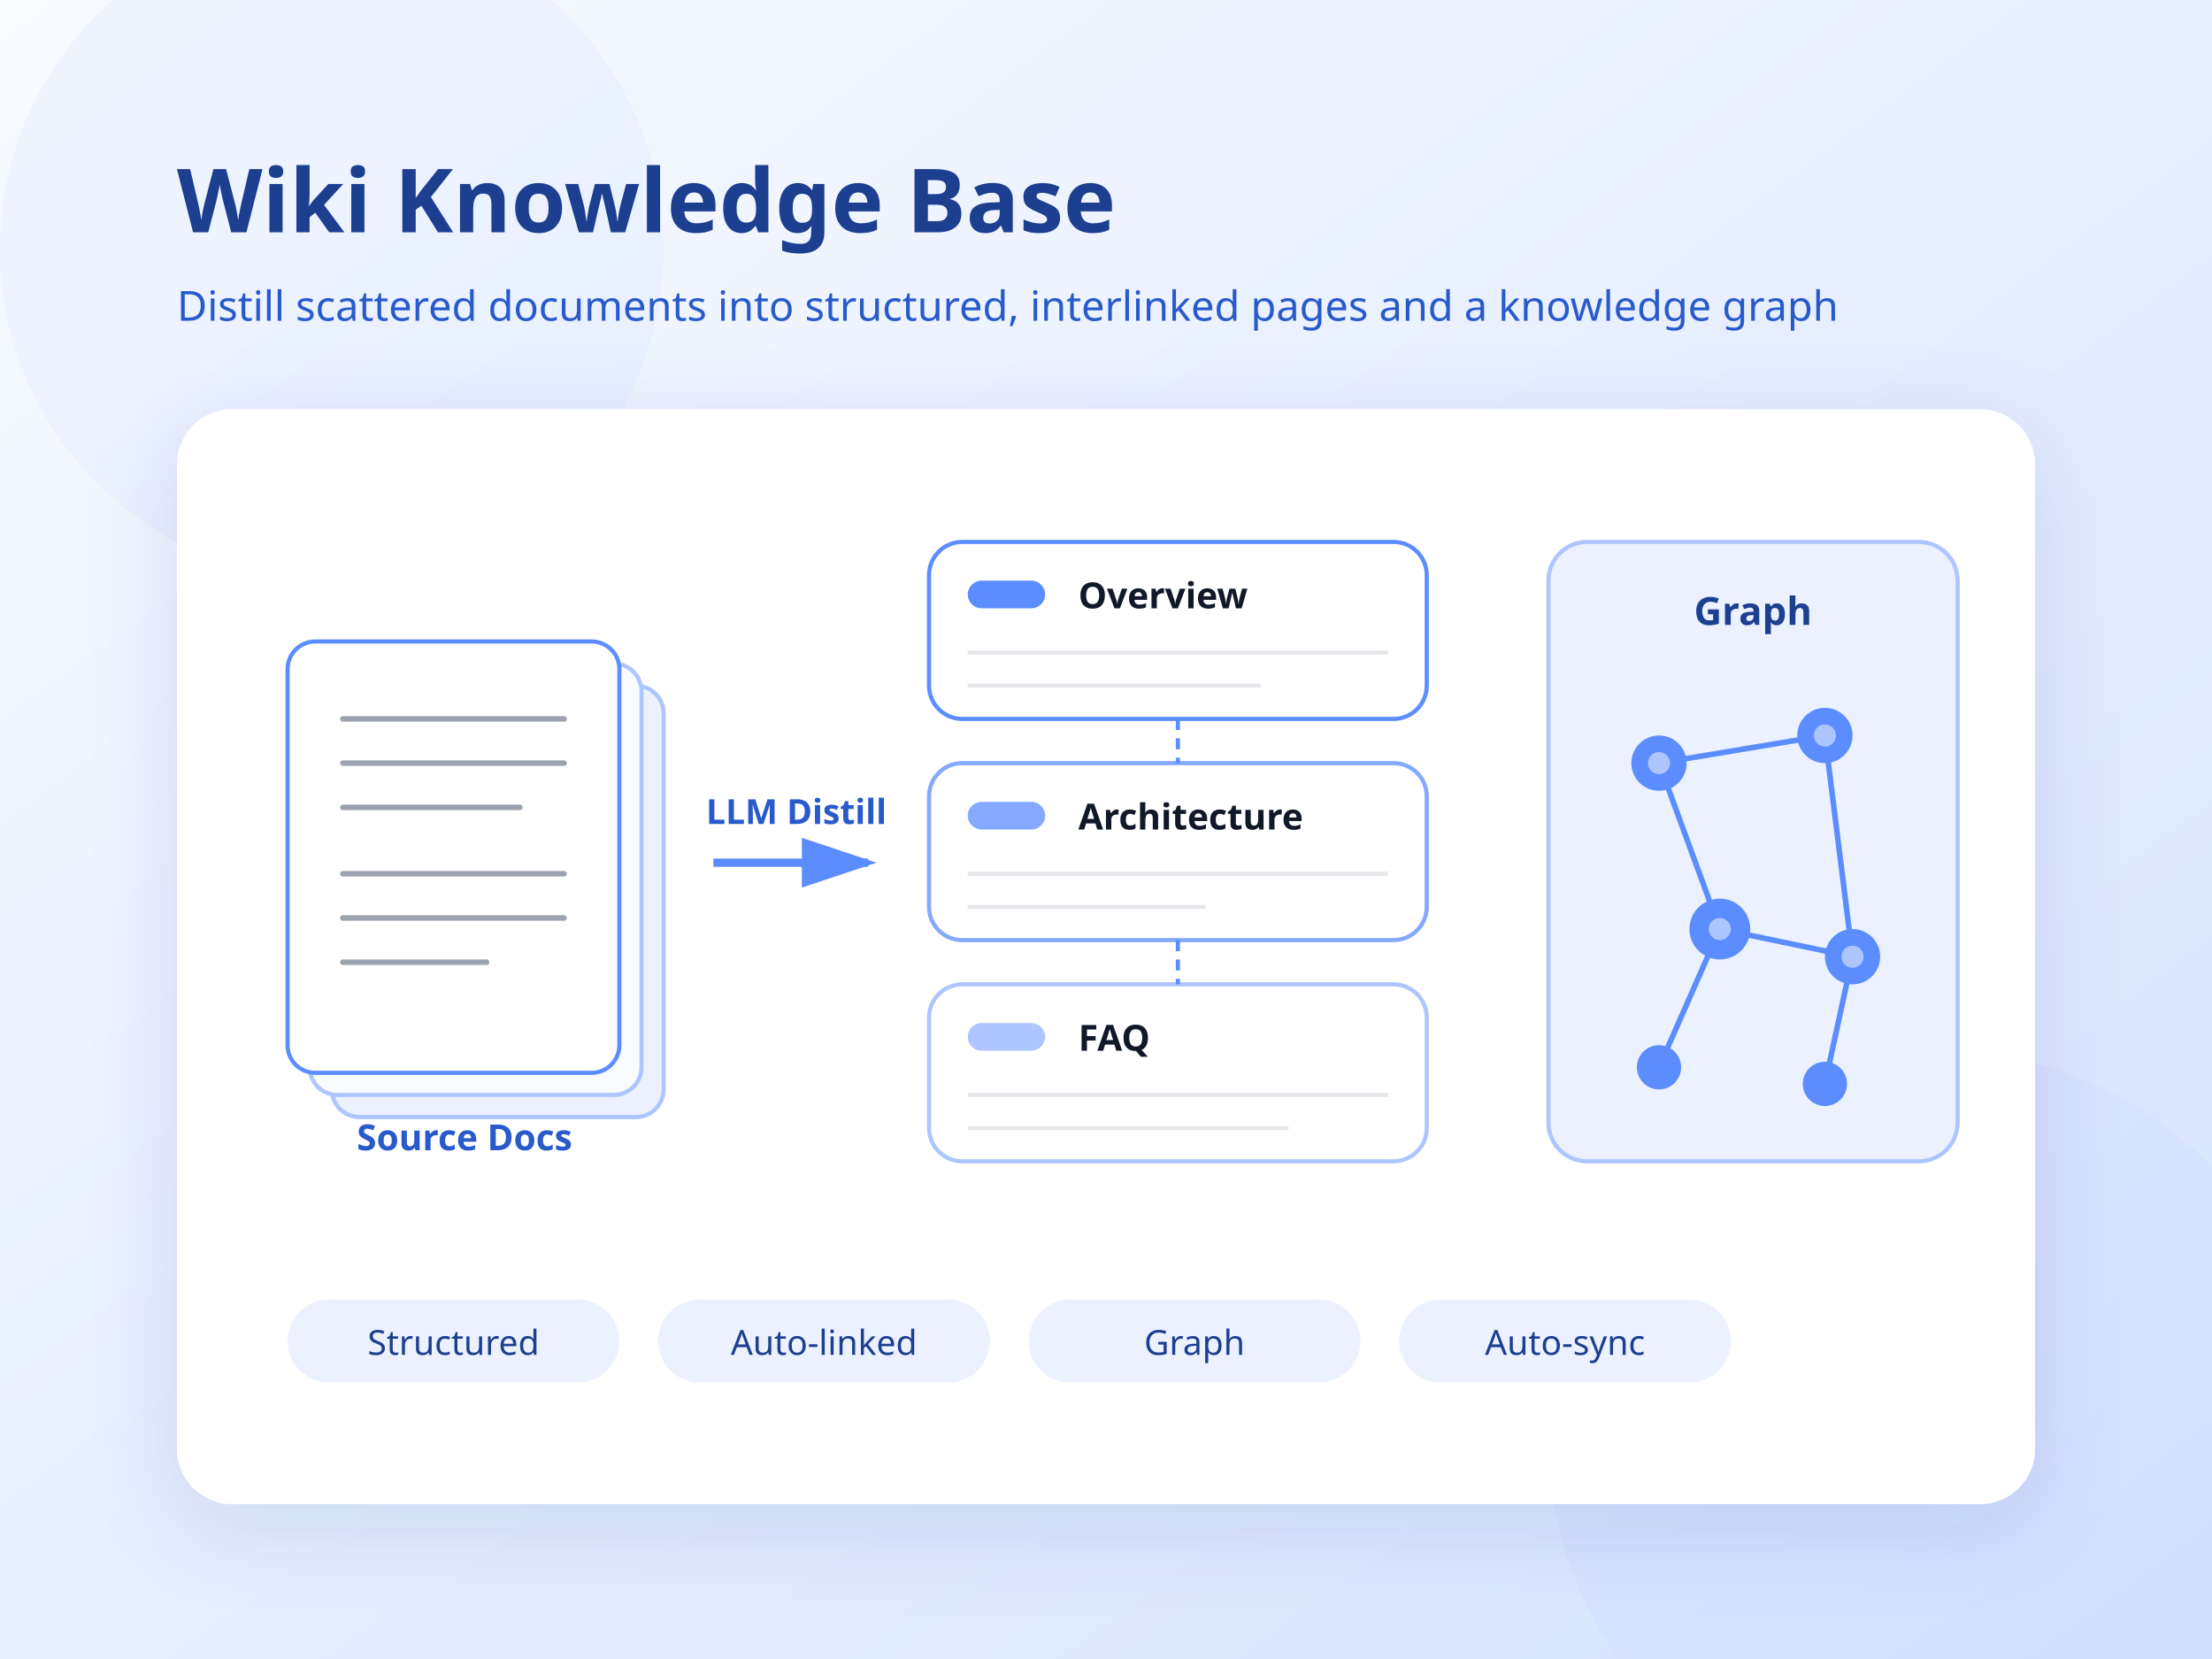
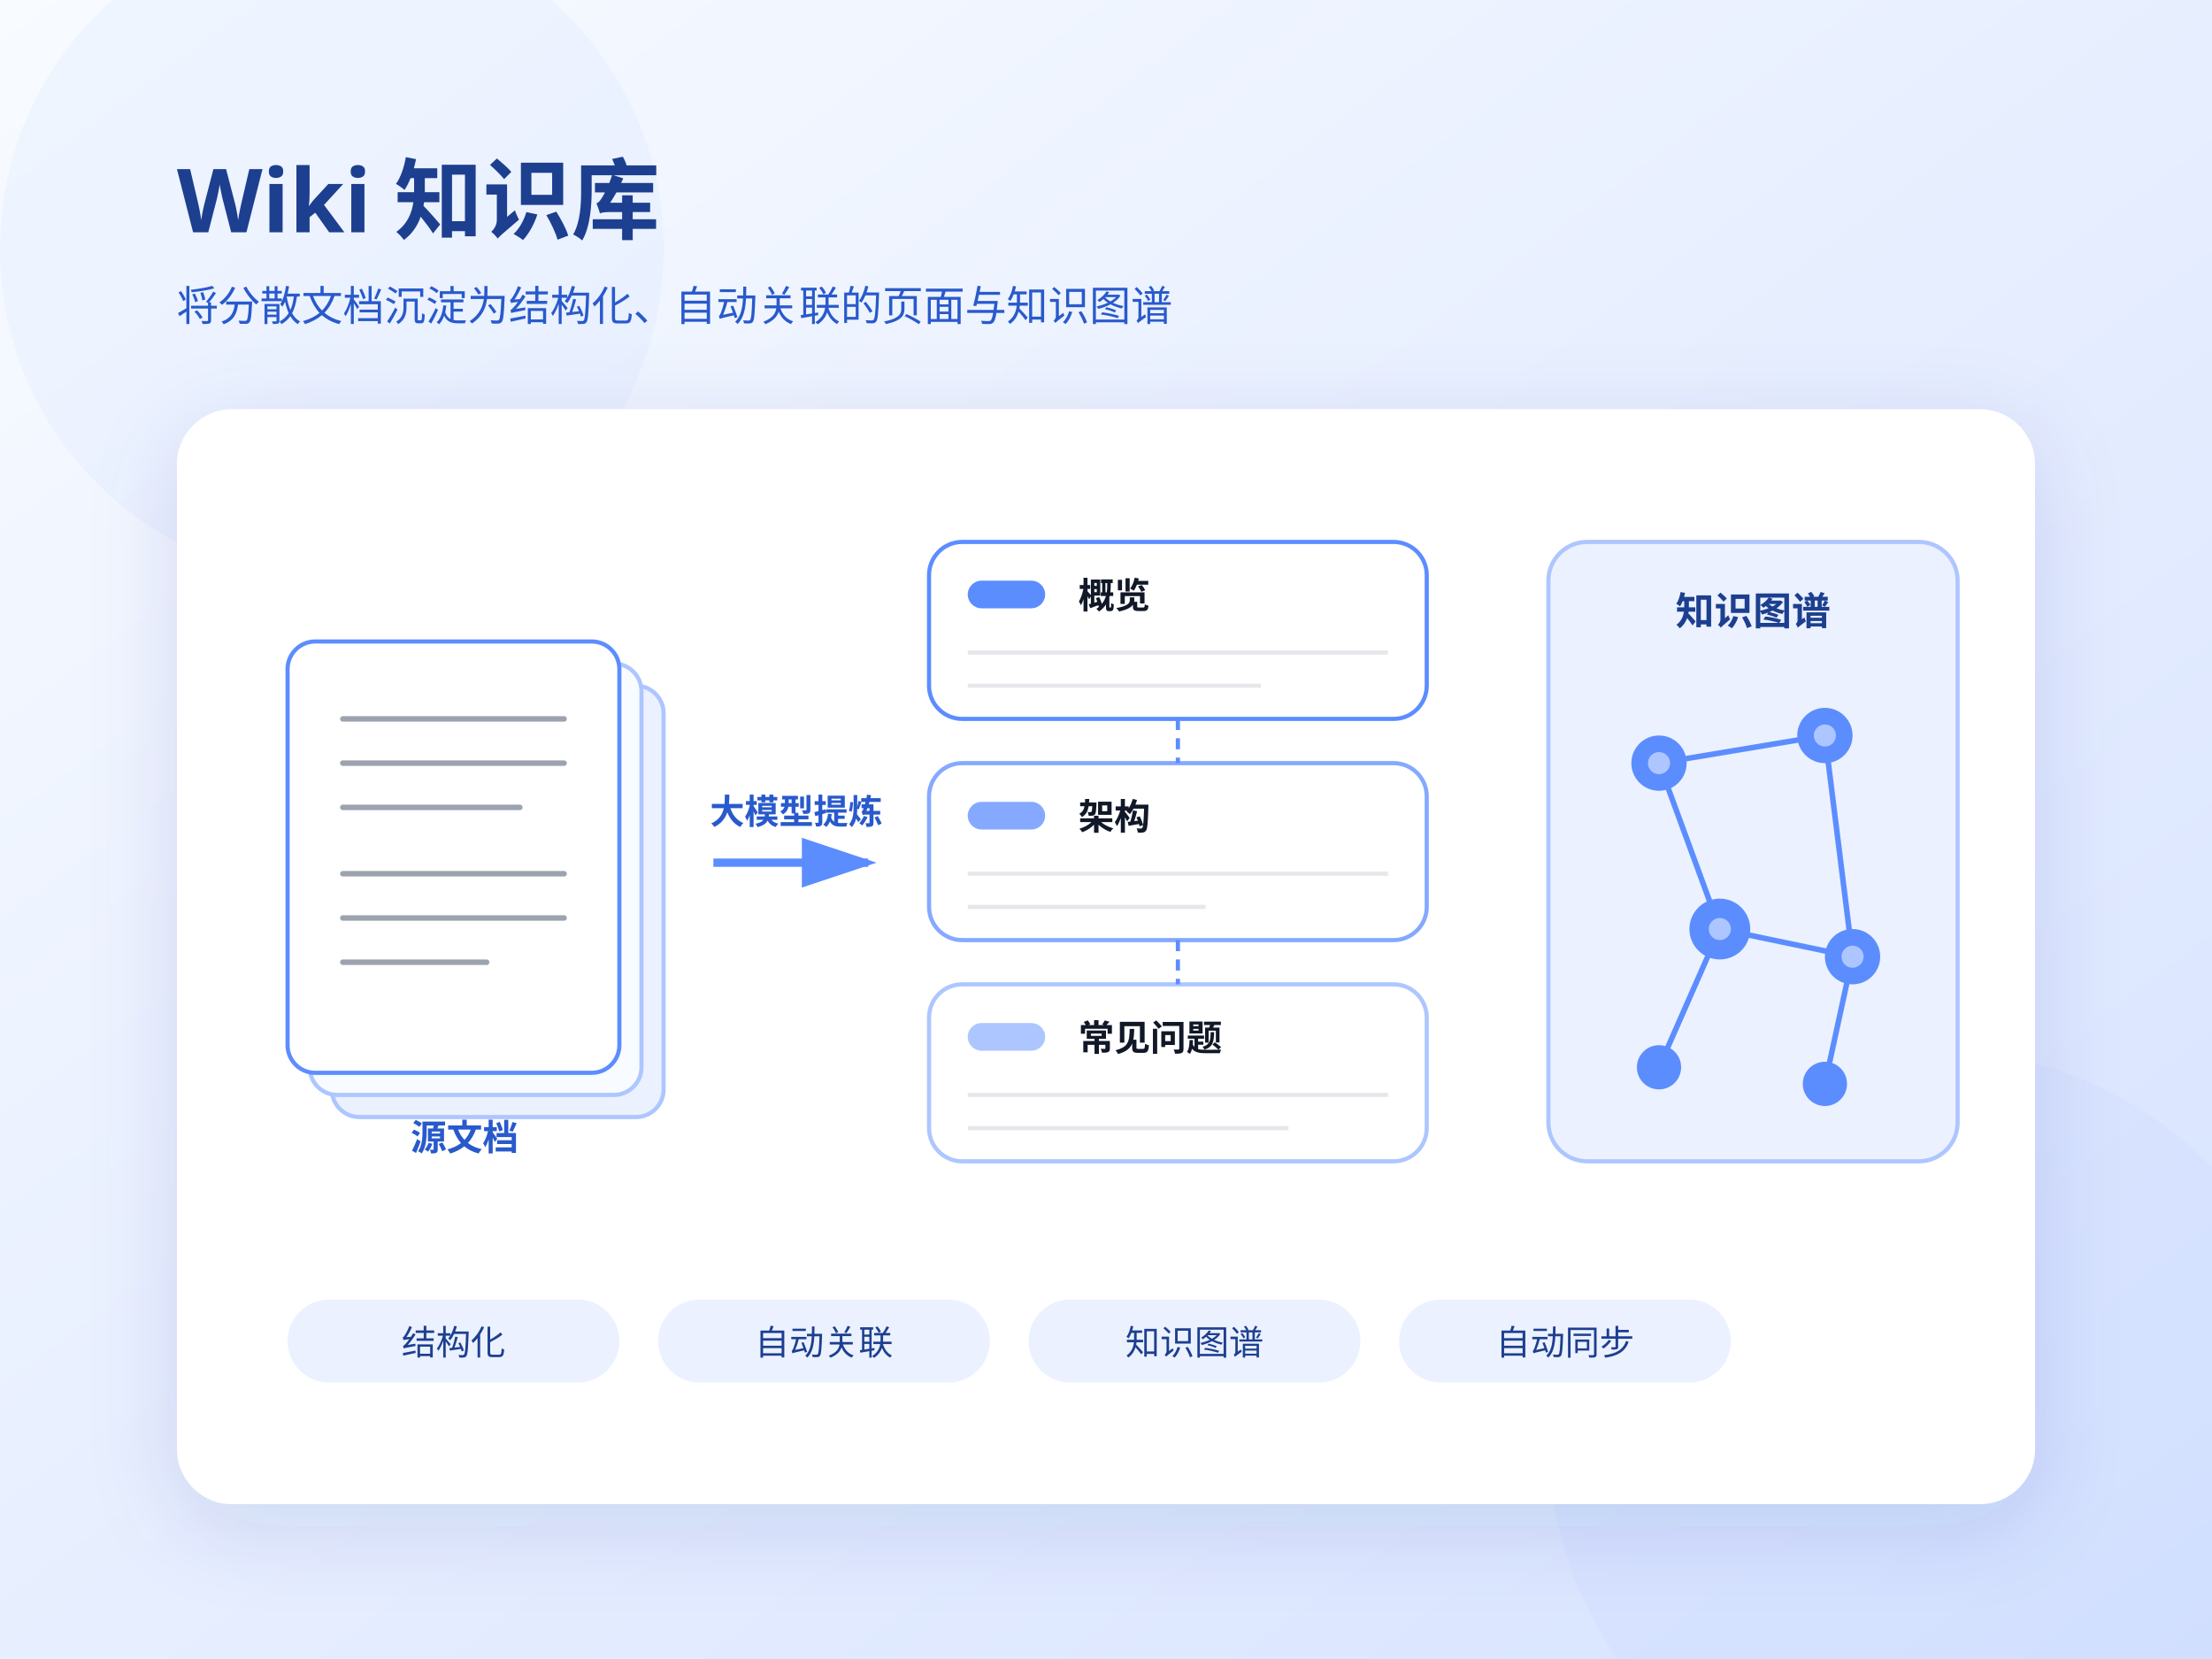
<svg xmlns="http://www.w3.org/2000/svg" viewBox="0 0 800 600">
  <defs>
    <linearGradient id="bg3" x1="0%" y1="0%" x2="100%" y2="100%">
      <stop offset="0%" stop-color="#F8FBFF" />
      <stop offset="100%" stop-color="#D6E2FF" />
    </linearGradient>
    <filter id="soft3" x="-20%" y="-20%" width="140%" height="140%">
      <feDropShadow dx="0" dy="8" stdDeviation="16" flood-color="#1D3F8F" flood-opacity="0.12" />
    </filter>
  </defs>
  <rect width="800" height="600" fill="url(#bg3)" />
  <circle cx="120" cy="90" r="120" fill="#5C8DFF" opacity="0.05" />
  <circle cx="700" cy="520" r="140" fill="#85A9FF" opacity="0.06" />
-   <text x="64" y="84" font-family="PingFang SC, sans-serif" font-size="32" font-weight="700" fill="#1D3F8F">Wiki Knowledge Base</text>
-   <text x="64" y="116" font-family="PingFang SC, sans-serif" font-size="15" fill="#295ACC">Distill scattered documents into structured, interlinked pages and a knowledge graph</text>
+   <text x="64" y="84" font-family="PingFang SC, Microsoft YaHei, sans-serif" font-size="32" font-weight="700" fill="#1D3F8F">Wiki 知识库</text>
+   <text x="64" y="116" font-family="PingFang SC, Microsoft YaHei, sans-serif" font-size="15" fill="#295ACC">将分散文档沉淀为结构化、自动关联的页面与知识图谱</text>
  <g filter="url(#soft3)">
    <rect x="64" y="148" width="672" height="396" rx="20" fill="#FFFFFF" />
  </g>
  <g transform="translate(104, 232)">
    <rect x="16" y="16" width="120" height="156" rx="10" fill="#EBF1FF" stroke="#ADC6FF" stroke-width="1.5" />
    <rect x="8" y="8" width="120" height="156" rx="10" fill="#F8FBFF" stroke="#ADC6FF" stroke-width="1.5" />
    <rect x="0" y="0" width="120" height="156" rx="10" fill="#FFFFFF" stroke="#5C8DFF" stroke-width="1.5" />
    <g stroke="#9CA3AF" stroke-width="2" stroke-linecap="round">
      <line x1="20" y1="28" x2="100" y2="28" />
      <line x1="20" y1="44" x2="100" y2="44" />
      <line x1="20" y1="60" x2="84" y2="60" />
      <line x1="20" y1="84" x2="100" y2="84" />
      <line x1="20" y1="100" x2="100" y2="100" />
      <line x1="20" y1="116" x2="72" y2="116" />
    </g>
-     <text x="64" y="184" font-family="PingFang SC, sans-serif" font-size="13" font-weight="600" fill="#295ACC" text-anchor="middle">Source Docs</text>
+     <text x="64" y="184" font-family="PingFang SC, Microsoft YaHei, sans-serif" font-size="13" font-weight="600" fill="#295ACC" text-anchor="middle">源文档</text>
  </g>
  <g transform="translate(258, 300)">
    <path d="M0 12 H56" stroke="#5C8DFF" stroke-width="3" marker-end="url(#arr3)" />
-     <text x="30" y="-2" font-family="PingFang SC, sans-serif" font-size="12.5" font-weight="600" fill="#295ACC" text-anchor="middle">LLM Distill</text>
+     <text x="30" y="-2" font-family="PingFang SC, Microsoft YaHei, sans-serif" font-size="12.5" font-weight="600" fill="#295ACC" text-anchor="middle">大模型提炼</text>
  </g>
  <g transform="translate(336, 196)">
    <rect width="180" height="64" rx="12" fill="#FFFFFF" stroke="#5C8DFF" stroke-width="1.5" />
    <rect x="14" y="14" width="28" height="10" rx="5" fill="#5C8DFF" />
-     <text x="54" y="24" font-family="PingFang SC, sans-serif" font-size="13" font-weight="600" fill="#111827">Overview</text>
+     <text x="54" y="24" font-family="PingFang SC, Microsoft YaHei, sans-serif" font-size="13" font-weight="600" fill="#111827">概览</text>
    <line x1="14" y1="40" x2="166" y2="40" stroke="#E5E7EB" stroke-width="1.5" />
    <line x1="14" y1="52" x2="120" y2="52" stroke="#E5E7EB" stroke-width="1.5" />
  </g>
  <g transform="translate(336, 276)">
    <rect width="180" height="64" rx="12" fill="#FFFFFF" stroke="#85A9FF" stroke-width="1.5" />
    <rect x="14" y="14" width="28" height="10" rx="5" fill="#85A9FF" />
-     <text x="54" y="24" font-family="PingFang SC, sans-serif" font-size="13" font-weight="600" fill="#111827">Architecture</text>
+     <text x="54" y="24" font-family="PingFang SC, Microsoft YaHei, sans-serif" font-size="13" font-weight="600" fill="#111827">架构</text>
    <line x1="14" y1="40" x2="166" y2="40" stroke="#E5E7EB" stroke-width="1.5" />
    <line x1="14" y1="52" x2="100" y2="52" stroke="#E5E7EB" stroke-width="1.5" />
  </g>
  <g transform="translate(336, 356)">
    <rect width="180" height="64" rx="12" fill="#FFFFFF" stroke="#ADC6FF" stroke-width="1.5" />
    <rect x="14" y="14" width="28" height="10" rx="5" fill="#ADC6FF" />
-     <text x="54" y="24" font-family="PingFang SC, sans-serif" font-size="13" font-weight="600" fill="#111827">FAQ</text>
+     <text x="54" y="24" font-family="PingFang SC, Microsoft YaHei, sans-serif" font-size="13" font-weight="600" fill="#111827">常见问题</text>
    <line x1="14" y1="40" x2="166" y2="40" stroke="#E5E7EB" stroke-width="1.5" />
    <line x1="14" y1="52" x2="130" y2="52" stroke="#E5E7EB" stroke-width="1.5" />
  </g>
  <g stroke="#5C8DFF" stroke-width="1.5" stroke-dasharray="4,3">
    <path d="M426 260 V276" fill="none" />
    <path d="M426 340 V356" fill="none" />
  </g>
  <g transform="translate(560, 196)">
    <rect width="148" height="224" rx="14" fill="#EBF1FF" stroke="#ADC6FF" stroke-width="1.5" />
-     <text x="74" y="30" font-family="PingFang SC, sans-serif" font-size="14" font-weight="700" fill="#1D3F8F" text-anchor="middle">Graph</text>
+     <text x="74" y="30" font-family="PingFang SC, Microsoft YaHei, sans-serif" font-size="14" font-weight="700" fill="#1D3F8F" text-anchor="middle">知识图谱</text>
    <g stroke="#5C8DFF" stroke-width="2">
      <line x1="40" y1="80" x2="100" y2="70" />
      <line x1="40" y1="80" x2="62" y2="140" />
      <line x1="100" y1="70" x2="110" y2="150" />
      <line x1="62" y1="140" x2="110" y2="150" />
      <line x1="62" y1="140" x2="40" y2="190" />
      <line x1="110" y1="150" x2="100" y2="196" />
    </g>
    <g fill="#5C8DFF">
      <circle cx="40" cy="80" r="10" />
      <circle cx="100" cy="70" r="10" />
      <circle cx="62" cy="140" r="11" />
      <circle cx="110" cy="150" r="10" />
      <circle cx="40" cy="190" r="8" />
      <circle cx="100" cy="196" r="8" />
    </g>
    <g fill="#ADC6FF">
      <circle cx="40" cy="80" r="4" />
      <circle cx="100" cy="70" r="4" />
      <circle cx="62" cy="140" r="4" />
      <circle cx="110" cy="150" r="4" />
    </g>
  </g>
-   <g transform="translate(104, 470)" font-family="PingFang SC, sans-serif" font-size="12.5" fill="#1D3F8F" text-anchor="middle">
+   <g transform="translate(104, 470)" font-family="PingFang SC, Microsoft YaHei, sans-serif" font-size="12.5" fill="#1D3F8F" text-anchor="middle">
    <rect x="0" y="0" width="120" height="30" rx="15" fill="#EBF1FF" />
-     <text x="60" y="20">Structured</text>
+     <text x="60" y="20">结构化</text>
    <rect x="134" y="0" width="120" height="30" rx="15" fill="#EBF1FF" />
-     <text x="194" y="20">Auto-linked</text>
+     <text x="194" y="20">自动关联</text>
    <rect x="268" y="0" width="120" height="30" rx="15" fill="#EBF1FF" />
-     <text x="328" y="20">Graph</text>
+     <text x="328" y="20">知识图谱</text>
    <rect x="402" y="0" width="120" height="30" rx="15" fill="#EBF1FF" />
-     <text x="462" y="20">Auto-sync</text>
+     <text x="462" y="20">自动同步</text>
  </g>
  <defs>
    <marker id="arr3" markerWidth="9" markerHeight="9" refX="8" refY="3" orient="auto">
      <polygon points="0 0, 9 3, 0 6" fill="#5C8DFF" />
    </marker>
  </defs>
</svg>
